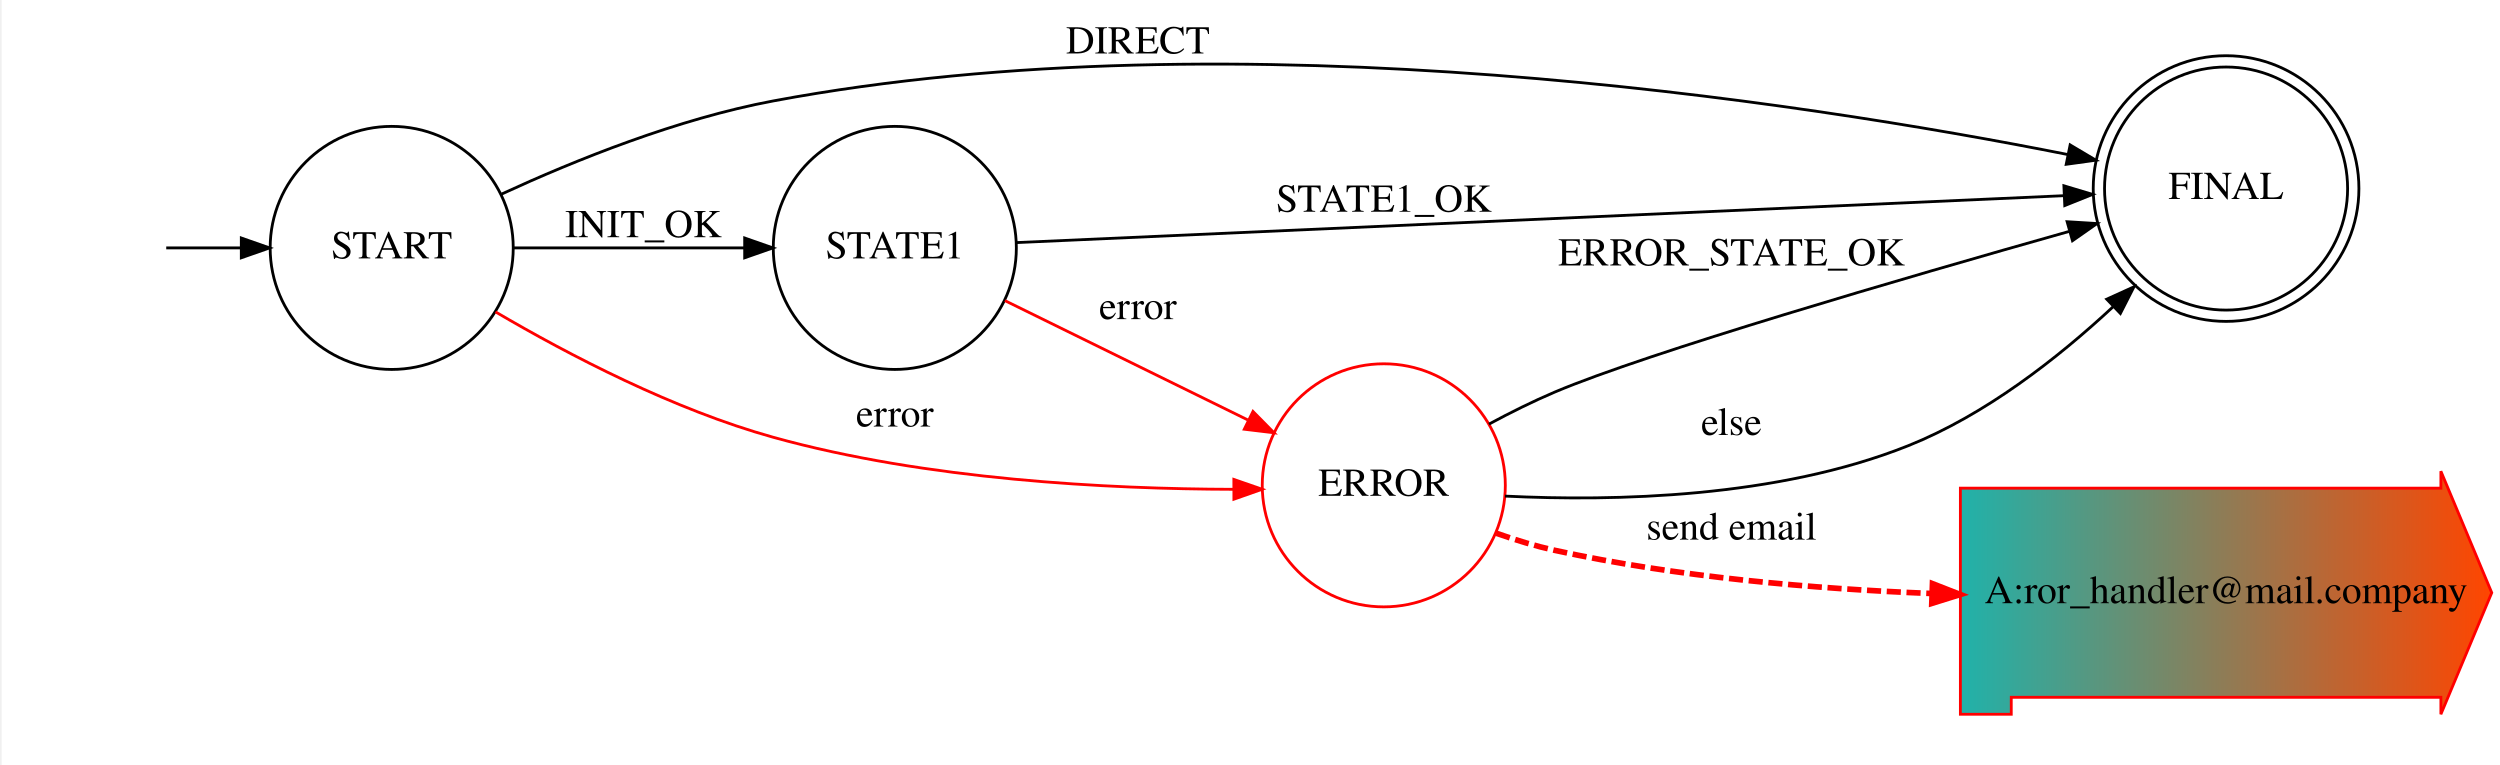
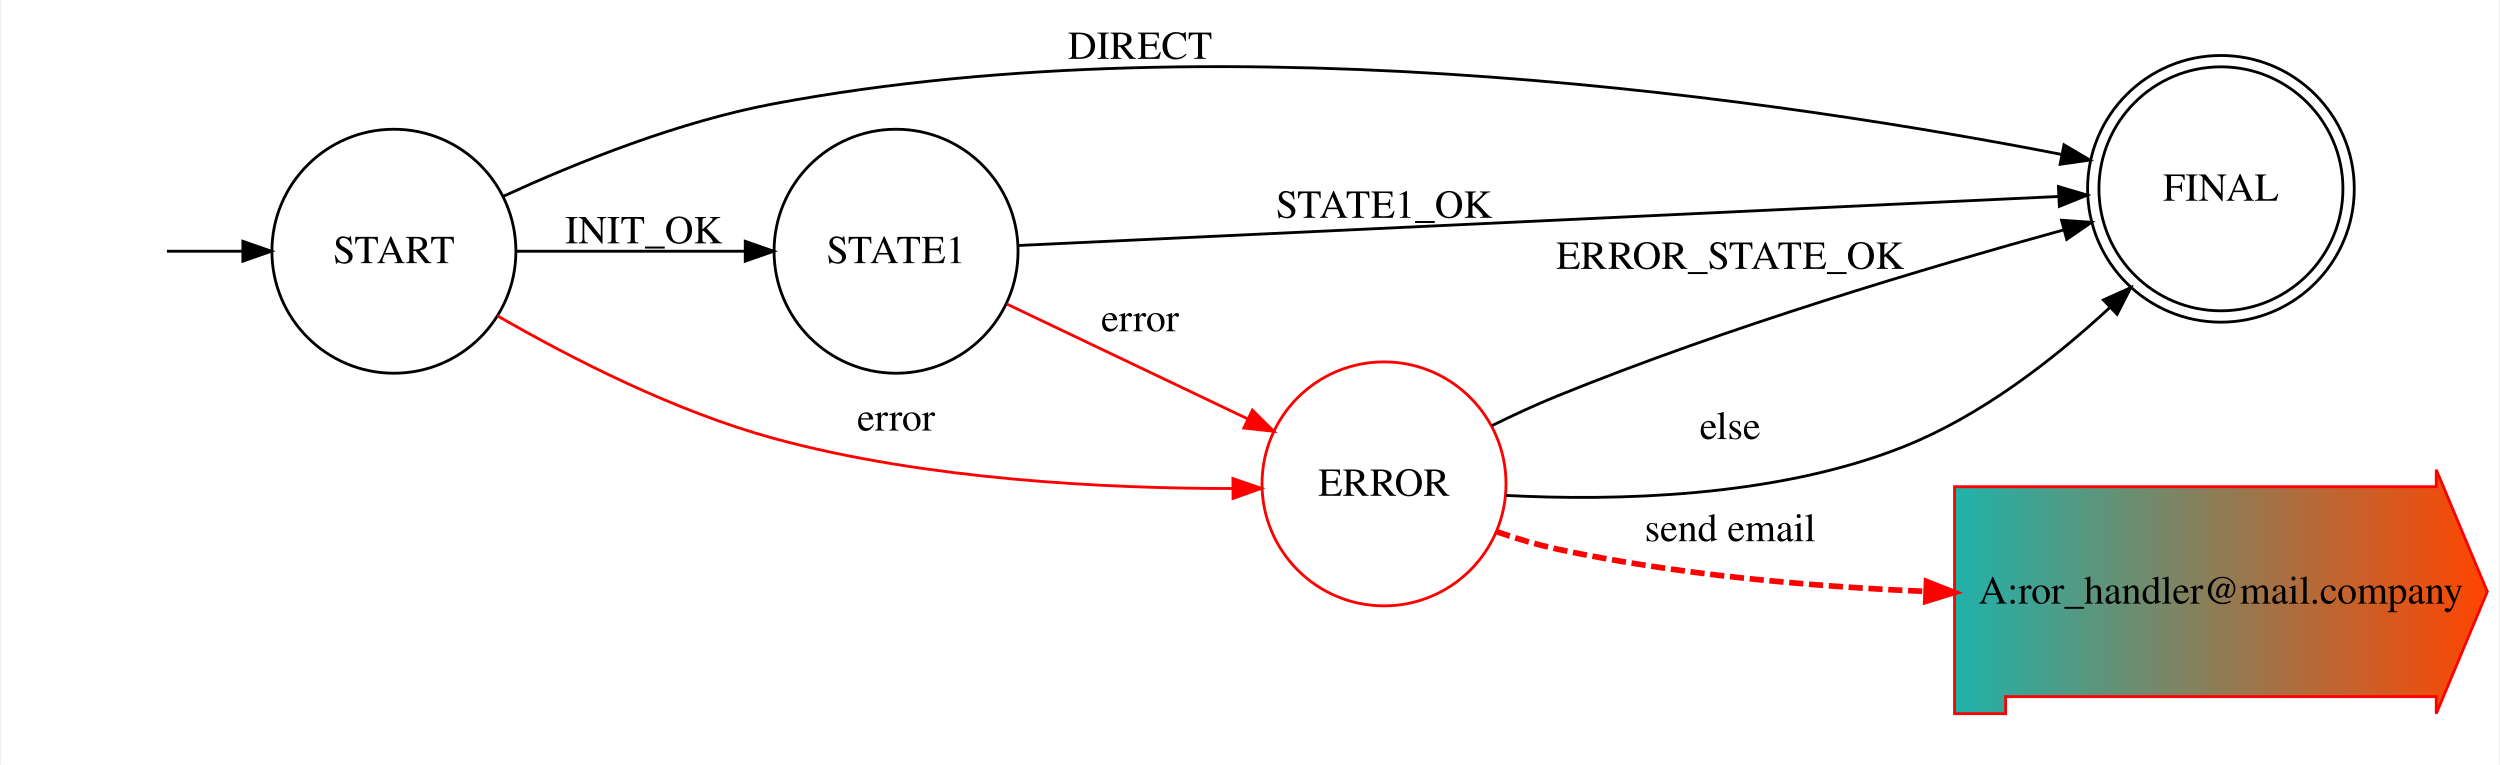
- <svg xmlns="http://www.w3.org/2000/svg" xmlns:xlink="http://www.w3.org/1999/xlink" width="742pt" height="227pt" viewBox="0.00 0.00 742.00 227.30">
-   <g id="graph0" class="graph" transform="scale(0.84 0.84) rotate(0) translate(4 267.1)">
-     <polygon fill="white" stroke="transparent" points="-4,4 -4,-267.1 881,-267.1 881,4 -4,4" />
+ <svg xmlns="http://www.w3.org/2000/svg" xmlns:xlink="http://www.w3.org/1999/xlink" width="742pt" height="227pt" viewBox="0.00 0.00 742.00 227.21">
+   <g id="graph0" class="graph" transform="scale(.8428 .8428) rotate(0) translate(4 265.6)">
+     <polygon fill="#ffffff" stroke="transparent" points="-4,4 -4,-265.6 876.438,-265.6 876.438,4 -4,4" />
    <g id="node1" class="node">
      <g id="a_node1">
        <a xlink:title="None">
-           <ellipse fill="none" stroke="black" cx="134" cy="-179.39" rx="43" ry="43" />
-           <text text-anchor="middle" x="134" y="-175.69" font-family="Times,serif" font-size="14.00">START</text>
+           <ellipse fill="none" stroke="#000000" cx="134.438" cy="-177.042" rx="43" ry="43" />
+           <text text-anchor="middle" x="134.438" y="-172.842" font-family="Times,serif" font-size="14.00" fill="#000000">START</text>
        </a>
      </g>
    </g>
    <g id="node2" class="node">
      <g id="a_node2">
        <a xlink:title="None">
-           <ellipse fill="none" stroke="black" cx="312" cy="-179.39" rx="43" ry="43" />
-           <text text-anchor="middle" x="312" y="-175.69" font-family="Times,serif" font-size="14.00">STATE1</text>
+           <ellipse fill="none" stroke="#000000" cx="311.438" cy="-177.042" rx="43" ry="43" />
+           <text text-anchor="middle" x="311.438" y="-172.842" font-family="Times,serif" font-size="14.00" fill="#000000">STATE1</text>
        </a>
      </g>
    </g>
    <g id="edge1" class="edge">
-       <path fill="none" stroke="black" d="M177.16,-179.39C201.67,-179.39 232.76,-179.39 258.8,-179.39" />
-       <polygon fill="black" stroke="black" points="258.88,-182.89 268.88,-179.39 258.88,-175.89 258.88,-182.89" />
-       <text text-anchor="middle" x="223" y="-183.19" font-family="Times,serif" font-size="14.00">INIT_OK</text>
+       <path fill="none" stroke="#000000" d="M177.737,-177.042C201.934,-177.042 232.293,-177.042 257.964,-177.042" />
+       <polygon fill="#000000" stroke="#000000" points="258.279,-180.542 268.279,-177.042 258.279,-173.542 258.279,-180.542" />
+       <text text-anchor="middle" x="222.438" y="-179.842" font-family="Times,serif" font-size="14.00" fill="#000000">INIT_OK</text>
    </g>
    <g id="node3" class="node">
      <g id="a_node3">
        <a xlink:title="None">
-           <ellipse fill="none" stroke="red" cx="485" cy="-95.39" rx="43" ry="43" />
-           <text text-anchor="middle" x="485" y="-91.69" font-family="Times,serif" font-size="14.00">ERROR</text>
+           <ellipse fill="none" stroke="#ff0000" cx="483.438" cy="-95.042" rx="43" ry="43" />
+           <text text-anchor="middle" x="483.438" y="-90.842" font-family="Times,serif" font-size="14.00" fill="#000000">ERROR</text>
        </a>
      </g>
    </g>
    <g id="edge2" class="edge">
      <g id="a_edge2">
        <a xlink:title="None">
-           <path fill="none" stroke="red" d="M170.72,-156.76C196.87,-141.4 233.79,-122.18 269,-112.39 323.1,-97.34 387.6,-94.09 431.75,-93.98" />
-           <polygon fill="red" stroke="red" points="431.95,-97.48 441.96,-94 431.97,-90.48 431.95,-97.48" />
+           <path fill="none" stroke="#ff0000" d="M171.028,-154.223C197.142,-139.161 233.659,-120.517 268.438,-111.042 322.098,-96.424 385.898,-93.385 429.99,-93.408" />
+           <polygon fill="#ff0000" stroke="#ff0000" points="430.178,-96.909 440.199,-93.469 430.22,-89.91 430.178,-96.909" />
        </a>
      </g>
-       <text text-anchor="middle" x="312" y="-116.19" font-family="Times,serif" font-size="14.00">error</text>
+       <text text-anchor="middle" x="311.438" y="-113.842" font-family="Times,serif" font-size="14.00" fill="#000000">error</text>
    </g>
    <g id="node4" class="node">
      <g id="a_node4">
        <a xlink:title="None">
-           <ellipse fill="none" stroke="black" cx="783" cy="-200.39" rx="43" ry="43" />
-           <ellipse fill="none" stroke="black" cx="783" cy="-200.39" rx="47" ry="47" />
-           <text text-anchor="middle" x="783" y="-196.69" font-family="Times,serif" font-size="14.00">FINAL</text>
+           <ellipse fill="none" stroke="#000000" cx="778.438" cy="-199.042" rx="43" ry="43" />
+           <ellipse fill="none" stroke="#000000" cx="778.438" cy="-199.042" rx="47" ry="47" />
+           <text text-anchor="middle" x="778.438" y="-194.842" font-family="Times,serif" font-size="14.00" fill="#000000">FINAL</text>
        </a>
      </g>
    </g>
    <g id="edge3" class="edge">
-       <path fill="none" stroke="black" d="M172.88,-198.44C199.12,-210.54 235.27,-225.07 269,-231.39 433.58,-262.2 632.54,-231.18 727.03,-212.42" />
-       <polygon fill="black" stroke="black" points="727.83,-215.83 736.94,-210.42 726.44,-208.97 727.83,-215.83" />
-       <text text-anchor="middle" x="398" y="-248.19" font-family="Times,serif" font-size="14.00">DIRECT</text>
+       <path fill="none" stroke="#000000" d="M172.887,-196.359C199.083,-208.406 234.957,-222.774 268.438,-229.042 431.2,-259.516 627.809,-229.586 722.331,-211.148" />
+       <polygon fill="#000000" stroke="#000000" points="723.121,-214.559 732.25,-209.181 721.76,-207.693 723.121,-214.559" />
+       <text text-anchor="middle" x="397.438" y="-244.842" font-family="Times,serif" font-size="14.00" fill="#000000">DIRECT</text>
    </g>
    <g id="edge4" class="edge">
      <g id="a_edge4">
        <a xlink:title="None">
-           <path fill="none" stroke="red" d="M350.95,-160.74C376.3,-148.29 409.82,-131.82 436.88,-118.53" />
-           <polygon fill="red" stroke="red" points="438.72,-121.53 446.16,-113.98 435.64,-115.24 438.72,-121.53" />
+           <path fill="none" stroke="#ff0000" d="M350.467,-158.435C375.647,-146.431 408.576,-130.732 435.366,-117.96" />
+           <polygon fill="#ff0000" stroke="#ff0000" points="437.042,-121.039 444.562,-113.576 434.03,-114.72 437.042,-121.039" />
        </a>
      </g>
-       <text text-anchor="middle" x="398" y="-154.19" font-family="Times,serif" font-size="14.00">error</text>
+       <text text-anchor="middle" x="397.438" y="-148.842" font-family="Times,serif" font-size="14.00" fill="#000000">error</text>
    </g>
    <g id="edge5" class="edge">
-       <path fill="none" stroke="black" d="M355.03,-181.27C439.64,-185.06 630.5,-193.6 725.74,-197.87" />
-       <polygon fill="black" stroke="black" points="725.62,-201.37 735.76,-198.32 725.93,-194.37 725.62,-201.37" />
-       <text text-anchor="middle" x="485" y="-192.19" font-family="Times,serif" font-size="14.00">STATE1_OK</text>
+       <path fill="none" stroke="#000000" d="M354.535,-179.073C438.98,-183.051 626.227,-191.872 721.042,-196.339" />
+       <polygon fill="#000000" stroke="#000000" points="721.152,-199.847 731.306,-196.822 721.481,-192.855 721.152,-199.847" />
+       <text text-anchor="middle" x="483.438" y="-188.842" font-family="Times,serif" font-size="14.00" fill="#000000">STATE1_OK</text>
    </g>
    <g id="edge7" class="edge">
-       <path fill="none" stroke="black" d="M522.21,-117.05C529.76,-121.12 537.78,-125.11 545.5,-128.39 578.37,-142.32 668.41,-168.55 727.42,-185.21" />
-       <polygon fill="black" stroke="black" points="726.76,-188.66 737.34,-188.01 728.66,-181.93 726.76,-188.66" />
-       <text text-anchor="middle" x="608" y="-173.19" font-family="Times,serif" font-size="14.00">ERROR_STATE_OK</text>
+       <path fill="none" stroke="#000000" d="M521.448,-115.553C528.997,-119.276 536.942,-122.952 544.546,-126.042 604.148,-150.264 674.961,-171.345 722.936,-184.542" />
+       <polygon fill="#000000" stroke="#000000" points="722.245,-187.982 732.814,-187.237 724.088,-181.229 722.245,-187.982" />
+       <text text-anchor="middle" x="605.438" y="-170.842" font-family="Times,serif" font-size="14.00" fill="#000000">ERROR_STATE_OK</text>
    </g>
    <g id="edge8" class="edge">
      <g id="a_edge8">
        <a xlink:title="None">
-           <path fill="none" stroke="black" d="M527.9,-91.58C566.38,-89.68 624.26,-90.91 670.5,-109.39 697.66,-120.24 723.29,-140.19 743.12,-158.65" />
-           <polygon fill="black" stroke="black" points="740.77,-161.25 750.42,-165.63 745.61,-156.19 740.77,-161.25" />
+           <path fill="none" stroke="#000000" d="M526.437,-90.968C564.554,-88.993 621.035,-90.14 666.329,-108.042 693.616,-118.828 719.387,-138.774 739.324,-157.249" />
+           <polygon fill="#000000" stroke="#000000" points="737.012,-159.88 746.67,-164.236 741.836,-154.808 737.012,-159.88" />
        </a>
      </g>
-       <text text-anchor="middle" x="608" y="-113.19" font-family="Times,serif" font-size="14.00">else</text>
+       <text text-anchor="middle" x="605.438" y="-110.842" font-family="Times,serif" font-size="14.00" fill="#000000">else</text>
    </g>
    <g id="node5" class="node">
      <g id="a_node5">
        <a xlink:title="None">
          <defs>
-             <linearGradient id="l_0" gradientUnits="userSpaceOnUse" x1="689" y1="-57.39" x2="877" y2="-57.39">
-               <stop offset="0" style="stop-color:lightseagreen;stop-opacity:1.;" />
-               <stop offset="1" style="stop-color:orangered;stop-opacity:1.;" />
+             <linearGradient id="l_0" gradientUnits="userSpaceOnUse" x1="684.541" y1="-57.042" x2="872.334" y2="-57.042">
+               <stop offset="0" style="stop-color:#20b2aa;stop-opacity:1.;" />
+               <stop offset="1" style="stop-color:#ff4500;stop-opacity:1.;" />
            </linearGradient>
          </defs>
-           <polygon fill="url(#l_0)" stroke="red" points="859,-94.39 689,-94.39 689,-14.39 707,-14.39 707,-20.39 859,-20.39 859,-14.39 877,-57.39 859,-100.39 859,-94.39" />
-           <text text-anchor="middle" x="783" y="-53.69" font-family="Times,serif" font-size="14.00">A:ror_handler@mail.company</text>
+           <polygon fill="url(#l_0)" stroke="#ff0000" points="854.334,-94.042 684.541,-94.042 684.541,-14.042 702.541,-14.042 702.541,-20.042 854.334,-20.042 854.334,-14.042 872.334,-57.042 854.334,-100.042 854.334,-94.042" />
+           <text text-anchor="middle" x="778.438" y="-52.842" font-family="Times,serif" font-size="14.00" fill="#000000">A:ror_handler@mail.company</text>
        </a>
      </g>
    </g>
    <g id="edge6" class="edge">
      <g id="a_edge6">
        <a xlink:title="None">
-           <path fill="none" stroke="red" stroke-width="2" stroke-dasharray="5,2" d="M524.84,-78.43C531.62,-76.04 538.69,-73.88 545.5,-72.39 588.56,-62.93 637.02,-58.77 678.8,-57.12" />
-           <polygon fill="red" stroke="red" stroke-width="2" points="679.12,-60.61 688.99,-56.76 678.88,-53.61 679.12,-60.61" />
+           <path fill="none" stroke="#ff0000" stroke-width="2" stroke-dasharray="5,2" d="M523.03,-78.212C530.088,-75.77 537.454,-73.569 544.546,-72.042 586.443,-63.024 633.455,-58.888 674.283,-57.142" />
+           <polygon fill="#ff0000" stroke="#ff0000" stroke-width="2" points="674.664,-60.63 684.522,-56.749 674.395,-53.636 674.664,-60.63" />
        </a>
      </g>
-       <text text-anchor="middle" x="608" y="-76.19" font-family="Times,serif" font-size="14.00">send email </text>
+       <text text-anchor="middle" x="605.438" y="-74.842" font-family="Times,serif" font-size="14.00" fill="#000000">send email </text>
    </g>
    <g id="node6" class="node">
-       <text text-anchor="middle" x="27" y="-175.69" font-family="Times,serif" font-size="14.00"> </text>
+       <text text-anchor="middle" x="27.438" y="-172.842" font-family="Times,serif" font-size="14.00" fill="#000000"> </text>
    </g>
    <g id="edge9" class="edge">
-       <path fill="none" stroke="black" d="M54.23,-179.39C62.26,-179.39 71.4,-179.39 80.53,-179.39" />
-       <polygon fill="black" stroke="black" points="80.79,-182.89 90.79,-179.39 80.79,-175.89 80.79,-182.89" />
+       <path fill="none" stroke="#000000" d="M54.438,-177.042C62.622,-177.042 71.912,-177.042 81.192,-177.042" />
+       <polygon fill="#000000" stroke="#000000" points="81.206,-180.542 91.206,-177.042 81.206,-173.542 81.206,-180.542" />
    </g>
  </g>
</svg>
